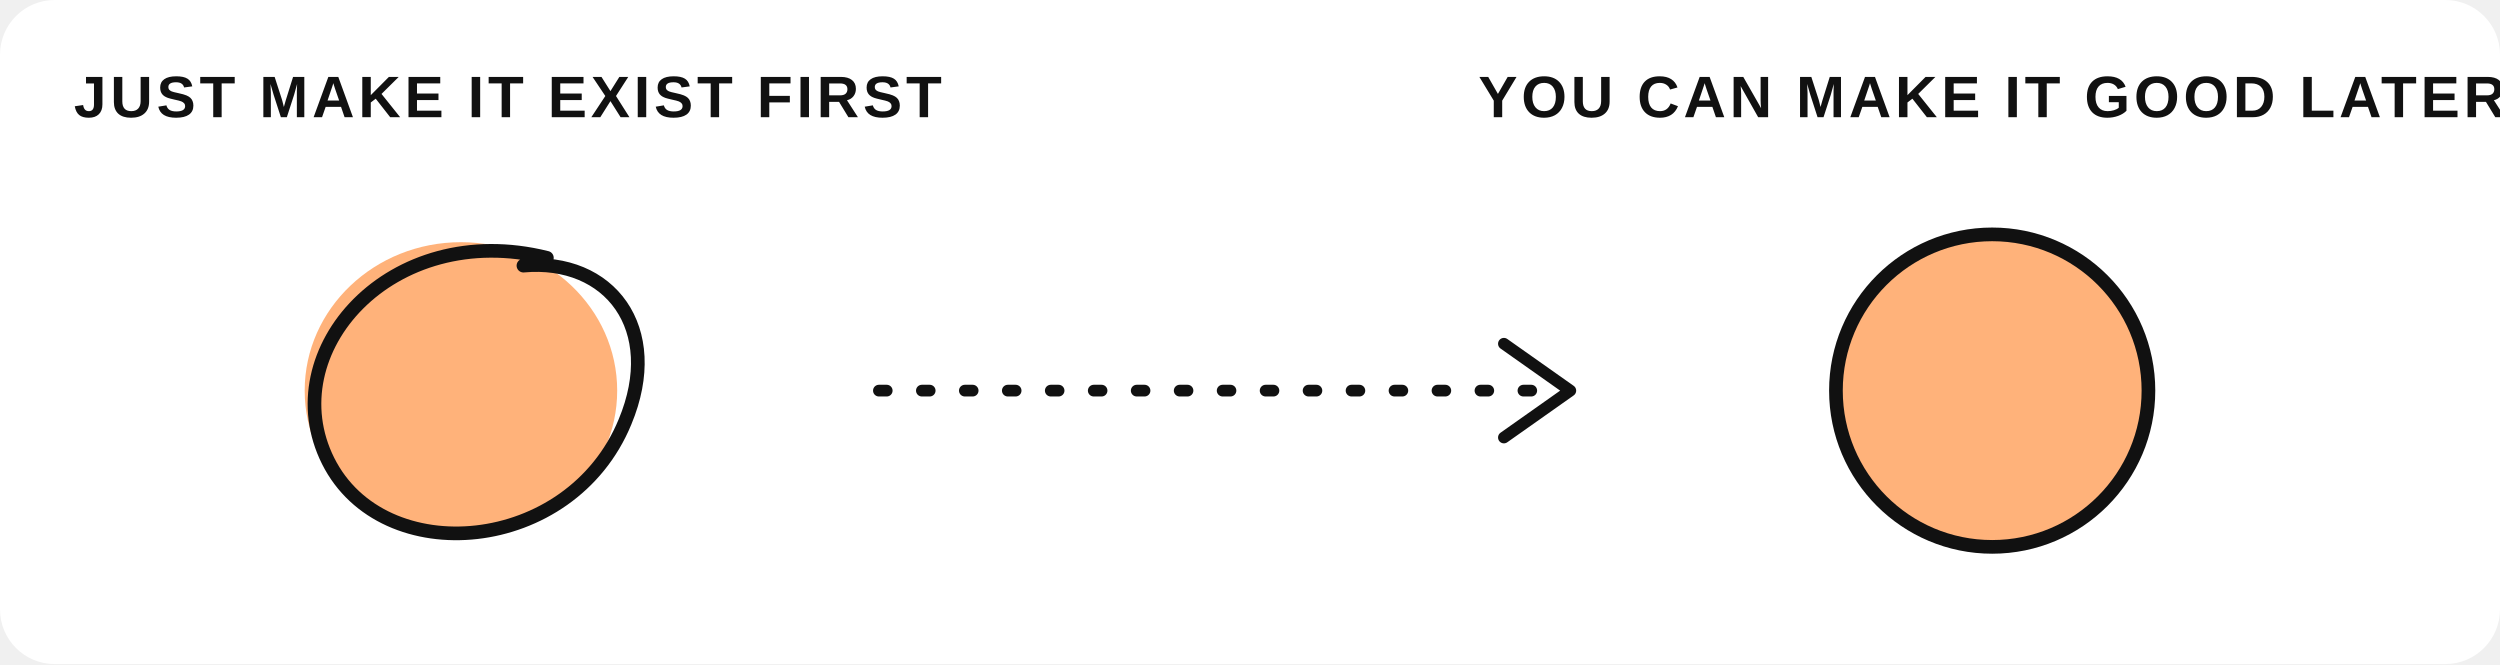
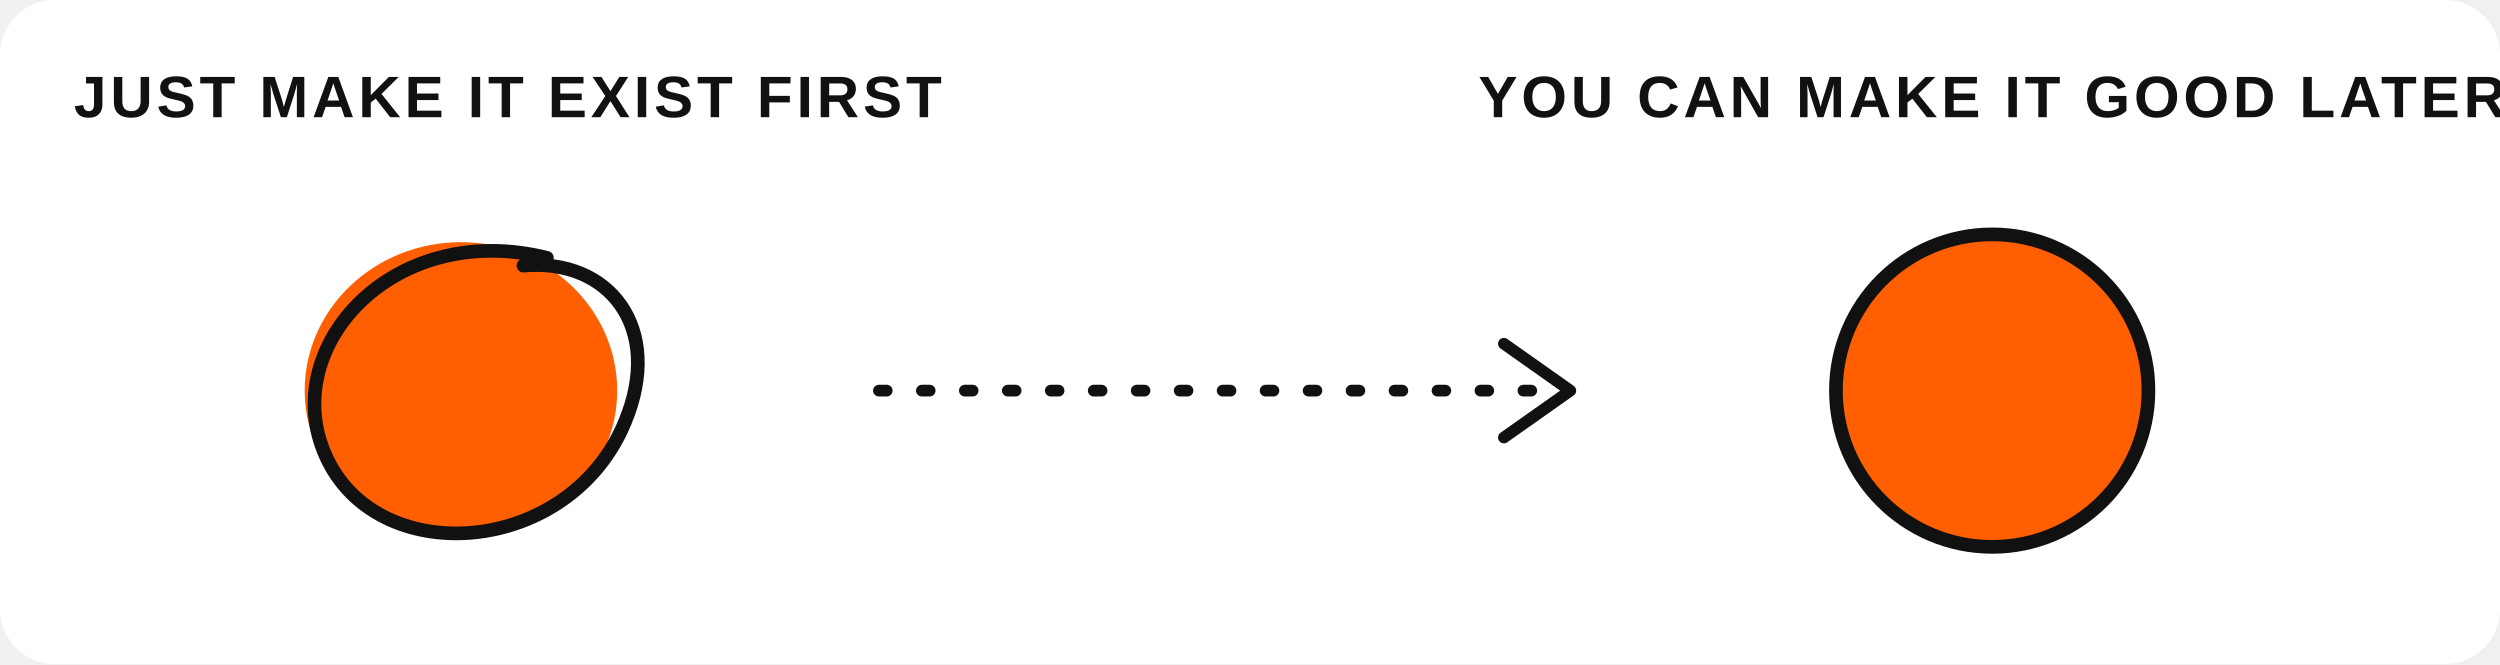
<svg xmlns="http://www.w3.org/2000/svg" viewBox="0 0 640 170" width="640" height="170" role="img" aria-label="Just make it exist first, you can make it good later">
  <rect width="640" height="170" rx="14" fill="#ffffff" />
  <g font-family="'Comic Sans MS','Segoe Print','Chalkboard SE',Arial,sans-serif" font-size="15" font-weight="700" fill="#111" text-anchor="middle" letter-spacing="1">
    <text x="130" y="30">JUST MAKE IT EXIST FIRST</text>
    <text x="510" y="30">YOU CAN MAKE IT GOOD LATER</text>
  </g>
-   <ellipse cx="118" cy="100" rx="40" ry="38" fill="#ffb27a" />
+   <ellipse cx="118" cy="100" rx="40" ry="38" fill="#ff5f00" />
  <path d="M140 66 C 100 56, 70 90, 84 118 C 98 146, 146 142, 160 108 C 170 84, 156 66, 134 68" fill="none" stroke="#111" stroke-width="3.5" stroke-linecap="round" />
  <path d="M225 100 H 395" stroke="#111" stroke-width="3" stroke-linecap="round" stroke-dasharray="2 9" />
  <path d="M385 88 L 402 100 L 385 112" fill="none" stroke="#111" stroke-width="3" stroke-linecap="round" stroke-linejoin="round" />
-   <circle cx="510" cy="100" r="40" fill="#ffb27a" stroke="#111" stroke-width="3.5" />
+   <circle cx="510" cy="100" r="40" fill="#ff5f00" stroke="#111" stroke-width="3.5" />
</svg>
